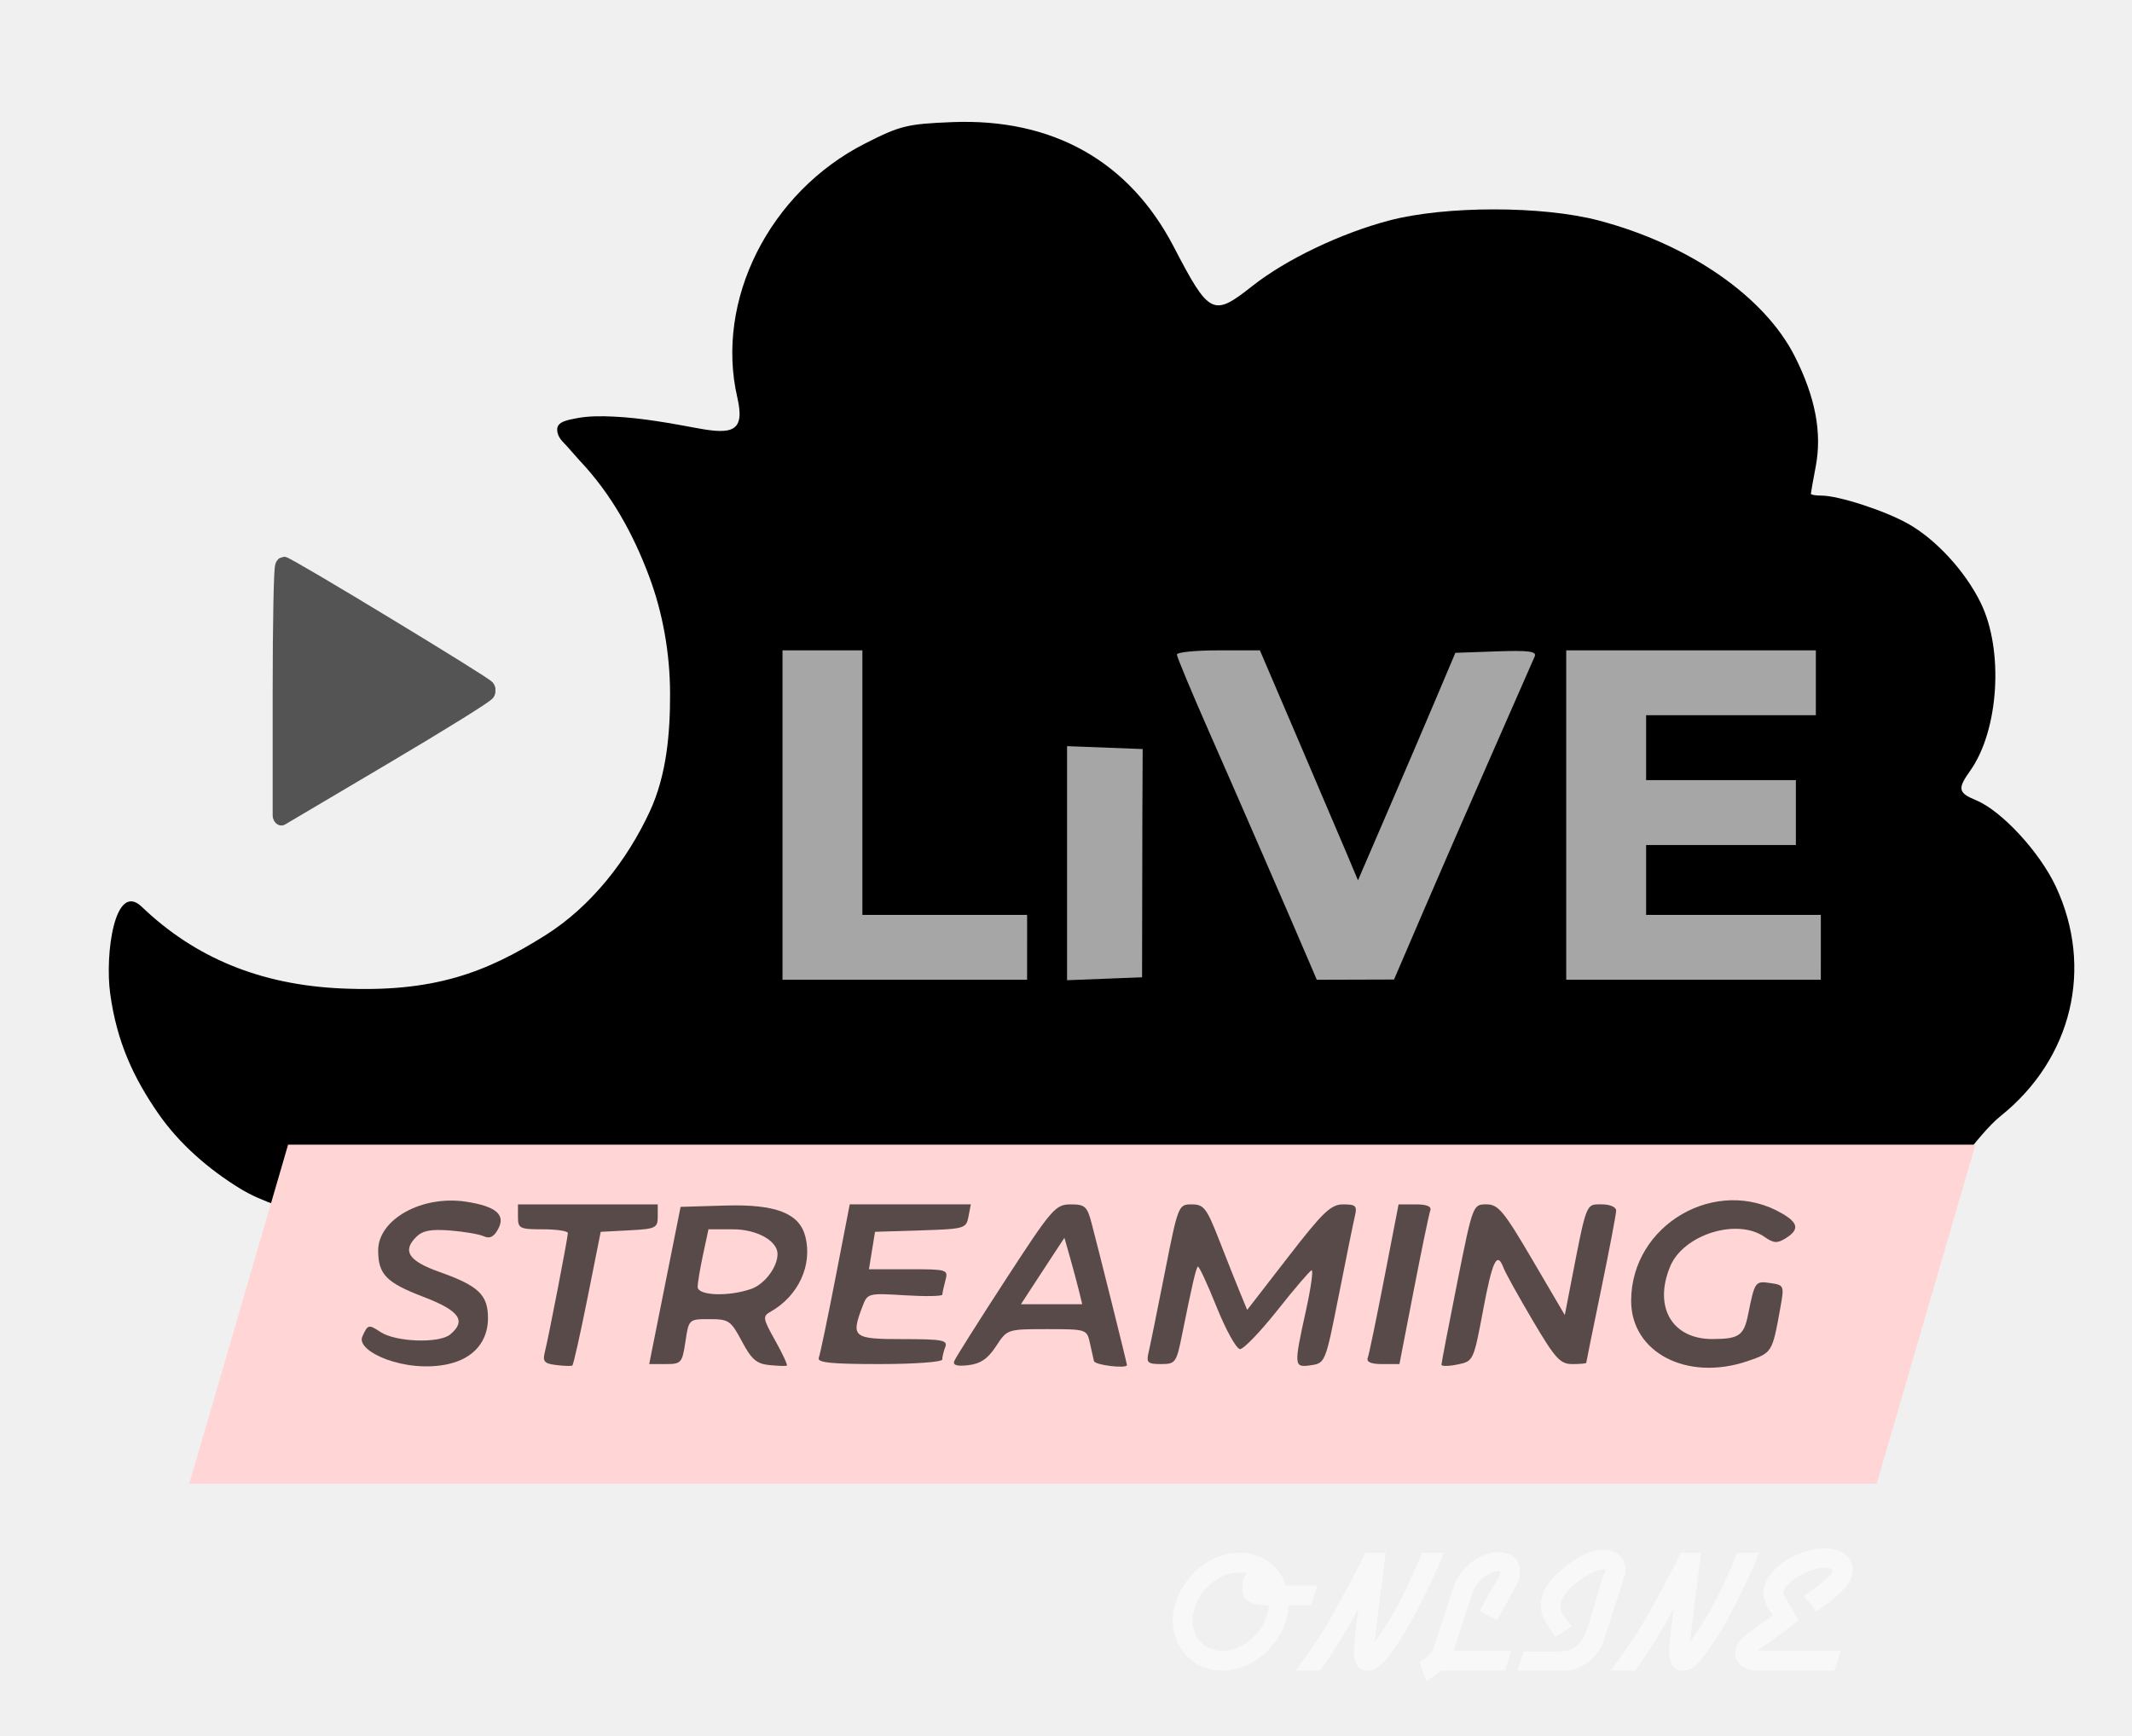
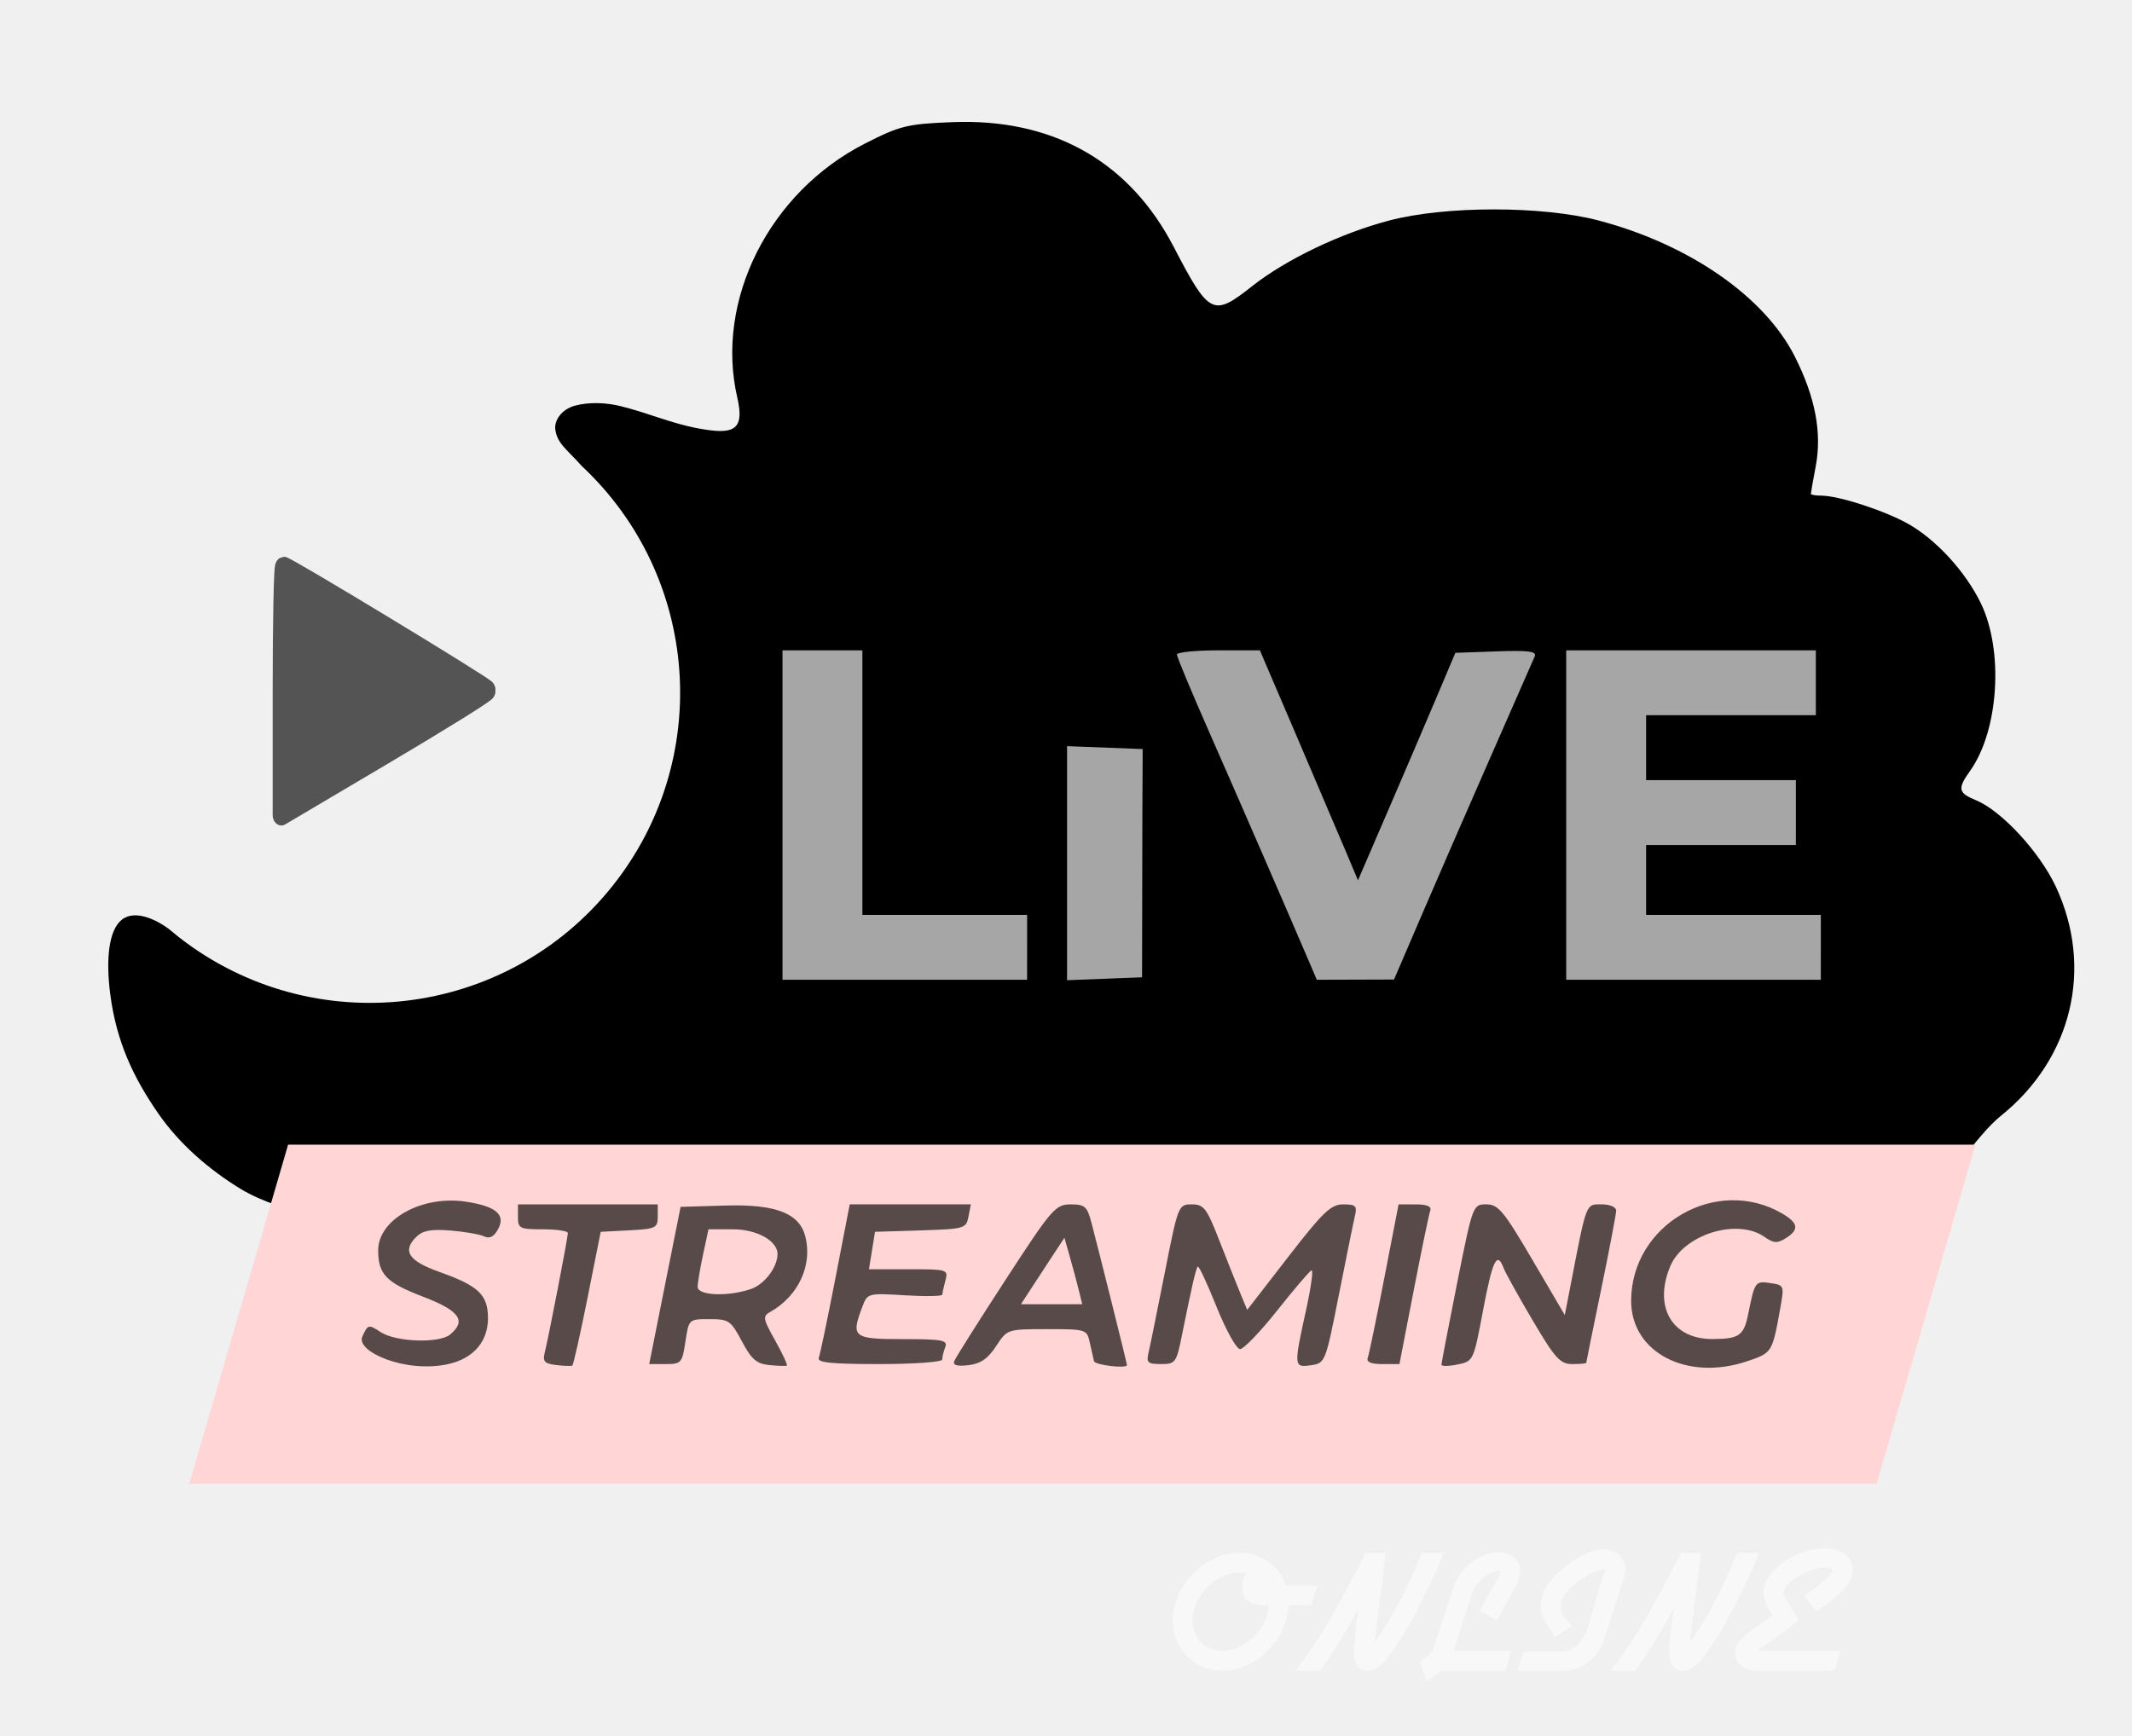
<svg xmlns="http://www.w3.org/2000/svg" width="113mm" height="92mm" viewBox="0 0 113 92" version="1.1" id="svg8">
  <defs id="defs2">
    <rect x="13.87" y="89.639" width="117.378" height="21.318" id="rect1138" />
    <rect x="25.258" y="-21.708" width="59.254" height="13.926" id="rect843" />
    <rect x="3.627" y="4.836" width="83.126" height="15.114" id="rect844" />
    <rect x="-11.374" y="-19.905" width="70.831" height="18.742" id="rect19" />
    <rect x="1.59" y="6.68" width="75.229" height="25.606" id="rect17" />
    <rect x="27.038" y="-42.624" width="99.881" height="34.672" id="rect850" />
    <rect x="3.599" y="7.423" width="94.243" height="34.413" id="rect835" />
  </defs>
  <g id="layer6">
-     <path style="display:inline;fill:#000000;stroke:none;stroke-width:1;stroke-opacity:1" d="M 16.569,64.449 C 15.515,64.192 13.897,63.727 12.733,63.013 11.054,61.982 9.499,60.635 8.379,59.014 7.085,57.14 6.191,55.242 5.84,52.671 5.555,50.592 6.076,46.692 7.512,48.068 c 2.829,2.711 6.287,4.13 10.547,4.329 4.92,0.23 7.692,-0.829 10.855,-2.823 2.416,-1.522 4.318,-3.96 5.522,-6.549 0.896,-1.926 1.087,-4.156 1.079,-6.28 -0.008,-2.103 -0.377,-4.241 -1.117,-6.21 -0.842,-2.238 -1.988,-4.341 -3.7,-6.147 0,0 -0.46,-0.514 -0.648,-0.733 -0.189,-0.219 -0.508,-0.448 -0.518,-0.878 -0.01,-0.429 0.56,-0.514 1.043,-0.608 0.619,-0.121 1.312,-0.116 1.968,-0.084 1.495,0.071 3.045,0.36 4.446,0.619 1.82,0.337 2.51,0.179 2.092,-1.625 -1.195,-5.152 1.694,-10.897 6.78,-13.478 1.852,-0.94 2.227,-1.032 4.601,-1.127 5.331,-0.214 9.387,2.067 11.747,6.606 1.887,3.629 2.085,3.728 4.161,2.087 1.784,-1.41 4.675,-2.796 7.254,-3.477 2.977,-0.787 8.131,-0.787 11.112,-0.001 4.802,1.266 8.797,4.038 10.398,7.216 1.084,2.152 1.442,4.036 1.104,5.816 -0.142,0.747 -0.258,1.402 -0.258,1.455 0,0.053 0.25,0.096 0.555,0.096 0.907,0 3.331,0.785 4.579,1.482 1.491,0.833 3.047,2.525 3.869,4.207 1.229,2.514 0.962,6.761 -0.561,8.899 -0.682,0.958 -0.64,1.167 0.316,1.563 1.352,0.56 3.367,2.741 4.224,4.572 2.018,4.313 0.863,9.129 -2.917,12.16 -1.227,0.984 -2.883,3.511 -4.931,6.062 -1.551,1.932 -57.161,5.897 -84.543,-0.77 z" id="path861" />
+     <path id="path861" style="display:inline;fill:#000000;stroke:none;stroke-width:3.78;stroke-opacity:1" d="m 192.588,24.424 c -0.62,0.007 -1.245,0.024 -1.875,0.049 -8.971,0.36 -10.388,0.708 -17.389,4.262 -19.221,9.756 -30.143,31.467 -25.625,50.939 1.583,6.821 -1.027,7.418 -7.904,6.143 -5.295,-0.982 -9.942,-3.068 -15.432,-4.435 -2.958,-0.736 -6.369,-0.854 -9.144,-0.118 -2.775,0.736 -4.211,3.012 -3.98,4.788 0.369,2.828 2.394,4.037 5.327,7.343 23.676,22.165 26.331,58.807 6.1,84.154 -21.255,26.628 -59.984,31.184 -86.838,10.215 l -2.061,-1.682 c -2.234,-1.667 -6.607,-3.94 -9.316,-1.849 -2.71,2.091 -3.248,8.017 -2.381,14.837 1.237,9.731 4.709,16.89 9.6,23.973 4.232,6.129 10.107,11.22 16.455,15.117 4.398,2.7 10.515,4.457 14.5,5.428 103.492,25.2 313.672,10.212 319.533,2.91 7.739,-9.641 13.999,-19.193 18.637,-22.912 14.287,-11.459 18.652,-29.66 11.023,-45.961 -3.239,-6.922 -10.853,-15.165 -15.963,-17.281 -3.615,-1.497 -3.776,-2.287 -1.197,-5.908 5.754,-8.081 6.765,-24.129 2.119,-33.633 -3.107,-6.356 -8.986,-12.749 -14.621,-15.898 -4.715,-2.635 -13.879,-5.602 -17.307,-5.602 -1.153,0 -2.096,-0.163 -2.096,-0.363 0,-0.2 0.439,-2.675 0.975,-5.5 1.276,-6.726 -0.077,-13.85 -4.174,-21.982 -6.051,-12.012 -21.152,-22.492 -39.301,-27.275 -11.27,-2.97 -30.747,-2.967 -42,0.006 -9.745,2.575 -20.675,7.814 -27.416,13.143 -7.847,6.203 -8.596,5.826 -15.727,-7.889 -8.641,-16.62 -23.299,-25.231 -42.523,-25.018 z" transform="scale(0.2645833)" />
  </g>
  <g id="layer5" style="display:inline">
    <path id="rect955" style="display:inline;fill:#ffd5d5;fill-opacity:1;stroke:none;stroke-width:0.3;stroke-linecap:square;stroke-dashoffset:10.809;stroke-opacity:1" d="M 15.27,60.678 H 104.701 L 99.464,78.658 H 10.032 Z" />
  </g>
  <g id="layer4" style="display:inline" />
  <g id="layer2" style="display:none">
    <path style="fill:#ffff00;stroke:none;stroke-width:0.265" d="m 16.968,51.486 c -2.91,-0.281 -5.936,-1.658 -8.449,-3.845 -1.541,-1.341 -2.592,-2.734 -3.566,-4.727 -1.732,-3.543 -2.34,-9.003 -0.172,-13.573 1.057,-2.228 2.781,-4.342 4.751,-5.827 1.725,-1.3 4.67,-2.588 6.744,-2.949 1.223,-0.213 4.445,-0.136 5.819,0.139 1.909,0.382 3.496,1.042 5.194,2.16 6.063,3.99 8.596,11.129 6.366,17.939 -1.345,4.104 -4.256,7.416 -8.165,9.288 -1.768,0.847 -3.195,1.219 -5.357,1.399 -1.302,0.108 -2.014,0.107 -3.165,-0.004 z" id="path888" />
  </g>
  <g id="layer7" style="opacity:0.65">
    <path style="display:inline;fill:#000000;stroke:none;stroke-width:1;stroke-opacity:1" d="m 41.089,71.068 c -0.662,-1.183 -0.679,-1.289 -0.244,-1.535 1.471,-0.835 2.223,-2.458 1.842,-3.975 -0.312,-1.242 -1.568,-1.731 -4.244,-1.651 l -2.37,0.07 -0.832,4.167 -0.832,4.167 h 0.871 c 0.829,0 0.879,-0.057 1.049,-1.191 0.179,-1.191 0.179,-1.191 1.273,-1.191 1.026,0 1.134,0.074 1.719,1.176 0.509,0.96 0.777,1.191 1.455,1.259 0.457,0.046 0.874,0.058 0.927,0.028 0.053,-0.03 -0.223,-0.626 -0.614,-1.325 z" id="path1085" />
    <path style="display:inline;fill:#000000;stroke:none;stroke-width:1;stroke-opacity:1" d="m 52.793,71.363 c 0.593,-0.904 0.593,-0.904 2.702,-0.904 2.086,0 2.111,0.008 2.27,0.728 0.088,0.4 0.186,0.835 0.217,0.967 0.05,0.212 1.749,0.414 1.749,0.208 -2.1e-5,-0.088 -1.446,-5.886 -1.876,-7.525 -0.233,-0.887 -0.351,-0.992 -1.11,-0.991 -0.804,0.002 -0.99,0.217 -3.449,3.997 -1.429,2.198 -2.654,4.138 -2.72,4.312 -0.083,0.217 0.152,0.284 0.752,0.214 0.642,-0.075 1.03,-0.341 1.466,-1.006 z" id="path1089" />
  </g>
  <g id="layer3" style="display:inline;opacity:0.65">
    <path id="path1111" style="fill:#000000;stroke:none;stroke-width:1.411;stroke-opacity:1" d="m 18.701,28.682 c -8.53e-4,-10e-7 -0.343,0.087 -0.344,0.088 -4.25e-4,2.32e-4 -0.081,0.051 -0.111,0.076 -0.03,0.025 -0.054,0.048 -0.074,0.07 -0.082,0.089 -0.108,0.149 -0.129,0.193 -0.041,0.089 -0.048,0.13 -0.057,0.17 -0.018,0.08 -0.025,0.137 -0.033,0.207 -0.016,0.14 -0.027,0.315 -0.039,0.537 -0.024,0.444 -0.047,1.069 -0.064,1.84 -0.036,1.542 -0.059,3.662 -0.059,5.994 v 8.465 a 0.712,0.712 0 0 0 1.027,0.639 l 8.445,-4.164 c 2.326,-1.147 4.436,-2.211 5.965,-3.004 0.764,-0.396 1.382,-0.723 1.816,-0.963 0.217,-0.12 0.387,-0.217 0.516,-0.297 0.065,-0.04 0.117,-0.074 0.178,-0.119 0.03,-0.023 0.06,-0.043 0.115,-0.1 0.027,-0.028 0.063,-0.064 0.111,-0.146 0.024,-0.041 0.074,-0.181 0.074,-0.182 2.71e-4,-0.001 0.004,-0.345 0.004,-0.346 -1.84e-4,-7.73e-4 -0.071,-0.187 -0.102,-0.232 -0.03,-0.045 -0.055,-0.073 -0.074,-0.094 -0.039,-0.042 -0.062,-0.06 -0.082,-0.076 -0.04,-0.033 -0.065,-0.051 -0.092,-0.068 -0.054,-0.036 -0.109,-0.068 -0.176,-0.107 -0.134,-0.078 -0.315,-0.179 -0.543,-0.303 -0.457,-0.247 -1.099,-0.584 -1.869,-0.984 -1.54,-0.8 -3.588,-1.845 -5.646,-2.885 -2.058,-1.04 -4.126,-2.075 -5.703,-2.85 -0.789,-0.387 -1.455,-0.709 -1.939,-0.938 -0.242,-0.114 -0.438,-0.204 -0.588,-0.27 -0.075,-0.033 -0.136,-0.059 -0.195,-0.082 -0.03,-0.011 -0.059,-0.021 -0.098,-0.033 -0.039,-0.012 -0.053,-0.037 -0.234,-0.037 z" transform="matrix(0.6468507,0,0,0.7760841,2.94391,7.257019)" />
    <path style="fill:#ffffff;stroke:none;stroke-width:1;stroke-opacity:1" d="M 96.508,50.218 V 48.499 H 91.878 87.247 V 46.647 44.795 h 3.969 3.969 v -1.72 -1.72 h -3.969 -3.969 V 39.635 37.915 h 4.498 4.498 v -1.72 -1.72 h -6.615 -6.615 v 8.731 8.731 h 6.747 6.747 z" id="path1109" />
    <path style="fill:#ffffff;stroke:none;stroke-width:1;stroke-opacity:1" d="m 75.389,48.427 c 0.827,-1.925 2.472,-5.703 3.656,-8.395 1.184,-2.692 2.219,-5.049 2.299,-5.237 0.115,-0.267 -0.33,-0.325 -2.03,-0.265 l -2.177,0.077 -1.007,2.381 c -0.554,1.31 -1.716,4.023 -2.581,6.029 L 71.975,46.666 71.387,45.267 c -0.323,-0.769 -1.493,-3.512 -2.599,-6.095 l -2.011,-4.696 h -2.2 c -1.21,0 -2.2,0.1 -2.2,0.222 0,0.122 0.782,1.998 1.738,4.167 1.522,3.455 4.22,9.659 5.31,12.213 l 0.367,0.86 2.047,-0.006 2.047,-0.006 1.504,-3.5 z" id="path1107" />
    <path style="fill:#ffffff;stroke:none;stroke-width:1;stroke-opacity:1" d="m 60.548,43.207 0.016,-3.499 -2.004,-0.077 -2.004,-0.077 0,3.654 v 8.754 l 1.988,-0.077 1.988,-0.077 0.016,-8.599 z" id="path1105" />
    <path style="fill:#ffffff;stroke:none;stroke-width:1;stroke-opacity:1" d="M 54.439,50.218 V 48.499 H 50.073 45.708 v -7.011 -7.011 h -2.117 -2.117 v 8.731 8.731 h 6.482 6.482 z" id="path1103" />
    <path style="fill:#000000;stroke:none;stroke-width:1;stroke-opacity:1" d="m 74.929,68.409 c 0.416,-2.146 0.81,-4.051 0.877,-4.233 0.082,-0.223 -0.171,-0.331 -0.779,-0.331 h -0.9 l -0.756,3.903 c -0.416,2.146 -0.81,4.051 -0.877,4.233 -0.082,0.223 0.171,0.331 0.779,0.331 h 0.9 z" id="path1101" />
    <path style="fill:#000000;stroke:none;stroke-width:1;stroke-opacity:1" d="m 49.941,72.068 c 0,-0.134 0.072,-0.431 0.161,-0.661 0.139,-0.363 -0.16,-0.419 -2.249,-0.419 -2.648,0 -2.763,-0.094 -2.14,-1.734 0.266,-0.7 0.299,-0.708 2.249,-0.589 1.088,0.067 1.981,0.051 1.983,-0.035 0.002,-0.086 0.075,-0.424 0.163,-0.751 0.156,-0.581 0.108,-0.595 -1.946,-0.595 H 46.056 l 0.161,-0.992 0.161,-0.992 2.414,-0.076 c 2.33,-0.073 2.419,-0.098 2.539,-0.728 l 0.125,-0.652 h -3.209 -3.209 l -0.757,3.903 c -0.416,2.146 -0.814,4.051 -0.884,4.233 -0.097,0.254 0.649,0.331 3.209,0.331 1.849,0 3.336,-0.108 3.336,-0.243 z" id="path1099" />
    <path style="fill:#000000;stroke:none;stroke-width:1;stroke-opacity:1" d="M 92.626,72.154 C 93.93,71.709 93.934,71.702 94.356,69.359 c 0.219,-1.215 0.212,-1.234 -0.53,-1.343 -0.797,-0.117 -0.822,-0.081 -1.169,1.649 -0.228,1.138 -0.48,1.314 -1.89,1.319 -2.144,0.008 -3.138,-1.697 -2.245,-3.848 0.704,-1.695 3.549,-2.584 5.006,-1.563 0.478,0.335 0.672,0.347 1.117,0.069 0.729,-0.455 0.678,-0.808 -0.189,-1.313 -3.481,-2.028 -7.994,0.578 -8.002,4.622 -0.005,2.751 2.967,4.294 6.17,3.203 z" id="path1097" />
    <path style="fill:#000000;stroke:none;stroke-width:1;stroke-opacity:1" d="m 78.606,69.458 c 0.501,-2.66 0.741,-3.156 1.087,-2.24 0.096,0.255 0.79,1.505 1.541,2.778 1.197,2.028 1.458,2.315 2.103,2.315 0.405,0 0.736,-0.03 0.737,-0.066 5.29e-4,-0.036 0.357,-1.793 0.793,-3.903 0.435,-2.11 0.792,-3.985 0.793,-4.167 5.29e-4,-0.189 -0.329,-0.331 -0.771,-0.331 -0.843,0 -0.785,-0.15 -1.627,4.191 l -0.325,1.677 -1.721,-2.934 c -1.518,-2.587 -1.806,-2.934 -2.437,-2.934 -0.712,0 -0.719,0.02 -1.547,4.167 -0.458,2.292 -0.832,4.241 -0.832,4.332 1e-4,0.091 0.382,0.087 0.849,-0.009 0.844,-0.173 0.851,-0.188 1.358,-2.877 z" id="path1095" />
    <path style="fill:#000000;stroke:none;stroke-width:1;stroke-opacity:1" d="m 70.962,68.648 c 0.392,-1.987 0.777,-3.881 0.855,-4.208 0.122,-0.512 0.036,-0.595 -0.621,-0.595 -0.656,0 -1.066,0.392 -2.928,2.797 l -2.165,2.797 -0.363,-0.879 c -0.2,-0.483 -0.7,-1.742 -1.112,-2.797 -0.672,-1.723 -0.821,-1.918 -1.463,-1.918 -0.707,0 -0.722,0.039 -1.433,3.638 -0.395,2.001 -0.782,3.906 -0.86,4.233 -0.123,0.518 -0.037,0.595 0.662,0.595 0.766,0 0.818,-0.07 1.11,-1.521 0.536,-2.66 0.74,-3.544 0.842,-3.646 0.055,-0.055 0.503,0.907 0.996,2.137 0.493,1.23 1.053,2.236 1.244,2.236 0.191,0 1.078,-0.923 1.972,-2.051 0.893,-1.128 1.71,-2.084 1.815,-2.125 0.105,-0.041 -0.026,0.911 -0.292,2.117 -0.656,2.983 -0.65,3.049 0.266,2.914 0.753,-0.111 0.768,-0.148 1.474,-3.724 z" id="path1093" />
    <path style="fill:#000000;stroke:none;stroke-width:1;stroke-opacity:1" d="m 31.138,68.812 0.701,-3.512 1.511,-0.079 c 1.405,-0.074 1.511,-0.125 1.511,-0.728 v -0.648 h -3.704 -3.704 v 0.661 c 0,0.617 0.088,0.661 1.323,0.661 0.728,0 1.323,0.089 1.322,0.198 -0.001,0.245 -1.02,5.515 -1.223,6.32 -0.123,0.488 -0.023,0.6 0.604,0.677 0.413,0.051 0.798,0.062 0.855,0.027 0.057,-0.036 0.419,-1.646 0.804,-3.578 z" id="path1083" />
    <path style="fill:#000000;stroke:none;stroke-width:1;stroke-opacity:1" d="m 23.725,72.318 c 1.419,-0.304 2.139,-1.247 2.139,-2.436 0,-1.244 -0.497,-1.718 -2.572,-2.454 -1.631,-0.579 -1.983,-1.106 -1.236,-1.853 0.341,-0.341 0.779,-0.425 1.799,-0.345 0.741,0.058 1.547,0.196 1.791,0.307 0.315,0.143 0.535,0.03 0.761,-0.393 0.405,-0.757 -0.127,-1.203 -1.721,-1.443 -2.328,-0.349 -4.642,0.938 -4.642,2.582 0,1.269 0.428,1.711 2.377,2.456 1.934,0.739 2.317,1.274 1.438,2.004 -0.58,0.481 -2.877,0.402 -3.685,-0.127 -0.641,-0.42 -0.674,-0.412 -0.969,0.235 -0.361,0.793 2.267,1.951 4.521,1.468 z" id="path1081" />
  </g>
  <g id="layer8" style="display:inline;opacity:1">
    <path style="display:inline;opacity:1;fill:#ffd5d5;fill-opacity:1;stroke:none;stroke-width:1;stroke-opacity:1" d="m 36.977,68.223 c 0,-0.211 0.129,-0.985 0.287,-1.72 l 0.287,-1.336 h 1.301 c 1.261,0 2.359,0.61 2.359,1.31 0,0.693 -0.688,1.604 -1.399,1.851 -1.203,0.419 -2.834,0.358 -2.834,-0.106 z" id="path1087" />
    <path style="display:inline;fill:#ffd5d5;fill-opacity:1;stroke:none;stroke-width:1;stroke-opacity:1" d="m 54.586,68.409 c 0.26,-0.4 0.777,-1.192 1.151,-1.76 l 0.679,-1.033 0.294,1.033 c 0.162,0.568 0.374,1.36 0.472,1.76 l 0.178,0.728 h -1.623 -1.623 z" id="path1091" />
  </g>
  <g id="layer1" style="opacity:0.843">
    <g aria-label="ONLINE" transform="translate(47.6565,-10.51549)" id="text1136" style="font-style:normal;font-variant:normal;font-weight:normal;font-stretch:normal;font-size:10.583px;line-height:1.25;font-family:'Airstream NF';-inkscape-font-specification:'Airstream NF, Normal';font-variant-ligatures:normal;font-variant-caps:normal;font-variant-numeric:normal;font-variant-east-asian:normal;white-space:pre;shape-inside:url(#rect1138);opacity:0.65;fill:#ffffff;fill-opacity:1;stroke:none">
      <path d="m 22.166,94.57 h -1.662 c -0.36,-1.079 -1.355,-1.746 -2.466,-1.746 -1.884,0 -3.535,1.799 -3.535,3.598 0,1.439 1.079,2.656 2.635,2.656 1.789,0 3.44,-1.693 3.503,-3.461 h 1.185 z m -2.572,1.048 c -0.085,1.238 -1.238,2.413 -2.476,2.413 -0.931,0 -1.566,-0.709 -1.566,-1.609 0,-1.27 1.185,-2.551 2.487,-2.551 0.127,0 0.243,0.011 0.402,0.032 -0.254,0.254 -0.254,0.603 -0.254,0.836 0,0.825 0.857,0.878 1.408,0.878 z" style="font-style:normal;font-variant:normal;font-weight:normal;font-stretch:normal;font-size:10.583px;font-family:'Airstream NF';-inkscape-font-specification:'Airstream NF, Normal';font-variant-ligatures:normal;font-variant-caps:normal;font-variant-numeric:normal;font-variant-east-asian:normal;fill:#ffffff;fill-opacity:1" id="path867" />
      <path d="m 28.866,92.824 h -1.154 c -0.603,1.503 -1.482,3.376 -2.508,4.731 0.127,-1.154 0.307,-2.529 0.455,-3.694 l 0.127,-1.037 H 24.717 c -0.54,1.132 -1.185,2.275 -1.778,3.355 -0.603,1.101 -1.492,2.307 -1.937,2.9 h 1.302 c 0.688,-0.942 1.418,-2.138 2.043,-3.302 -0.116,0.836 -0.243,1.693 -0.243,2.36 0,0.413 0.159,0.952 0.741,0.952 0.413,0 0.868,-0.444 1.027,-0.688 0.952,-1.206 1.64,-2.603 2.318,-4.011 0.243,-0.508 0.508,-1.111 0.677,-1.566 z" style="font-style:normal;font-variant:normal;font-weight:normal;font-stretch:normal;font-size:10.583px;font-family:'Airstream NF';-inkscape-font-specification:'Airstream NF, Normal';font-variant-ligatures:normal;font-variant-caps:normal;font-variant-numeric:normal;font-variant-east-asian:normal;fill:#ffffff;fill-opacity:1" id="path869" />
      <path d="m 32.686,94.592 c 0.159,-0.286 0.222,-0.561 0.222,-0.825 0,-0.614 -0.508,-0.974 -1.143,-0.974 -0.815,0 -2,0.646 -2.413,1.937 l -1.027,3.164 c -0.085,0.254 -0.381,0.497 -0.73,0.72 l 0.339,1.016 c 0.265,-0.159 0.55,-0.36 0.783,-0.55 h 3.397 l 0.339,-1.048 h -3.069 l 0.963,-2.974 c 0.233,-0.72 0.878,-1.259 1.45,-1.259 0.042,0 0.064,0.032 0.064,0.064 0,0.212 -0.466,0.889 -0.593,1.132 -0.159,0.317 -0.328,0.614 -0.497,0.921 l 0.921,0.497 z" style="font-style:normal;font-variant:normal;font-weight:normal;font-stretch:normal;font-size:10.583px;font-family:'Airstream NF';-inkscape-font-specification:'Airstream NF, Normal';font-variant-ligatures:normal;font-variant-caps:normal;font-variant-numeric:normal;font-variant-east-asian:normal;fill:#ffffff;fill-opacity:1" id="path871" />
      <path d="m 38.422,94.137 c 0.042,-0.138 0.074,-0.254 0.074,-0.413 0,-0.466 -0.339,-1.069 -1.175,-1.069 -1.185,0 -2.783,1.408 -3.122,2.159 -0.127,0.275 -0.19,0.529 -0.19,0.804 0,0.646 0.349,1.005 0.751,1.672 l 0.889,-0.571 c -0.36,-0.529 -0.593,-0.593 -0.593,-1.09 0,-0.72 1.206,-1.471 1.238,-1.492 0.286,-0.169 0.646,-0.423 1.079,-0.423 0.021,0 0.074,0.011 0.074,0.053 -0.265,0.529 -0.381,1.185 -0.571,1.757 -0.349,1.037 -0.497,2.275 -1.439,2.487 -0.148,0.042 -0.36,0.053 -0.571,0.053 h -1.767 l -0.339,1.016 h 2.508 c 0.868,0 1.778,-0.698 2.053,-1.535 0.36,-1.122 0.741,-2.254 1.101,-3.408 z" style="font-style:normal;font-variant:normal;font-weight:normal;font-stretch:normal;font-size:10.583px;font-family:'Airstream NF';-inkscape-font-specification:'Airstream NF, Normal';font-variant-ligatures:normal;font-variant-caps:normal;font-variant-numeric:normal;font-variant-east-asian:normal;fill:#ffffff;fill-opacity:1" id="path873" />
      <path d="M 45.577,92.824 H 44.423 c -0.603,1.503 -1.482,3.376 -2.508,4.731 0.127,-1.154 0.307,-2.529 0.455,-3.694 l 0.127,-1.037 h -1.069 c -0.54,1.132 -1.185,2.275 -1.778,3.355 -0.603,1.101 -1.492,2.307 -1.937,2.9 h 1.302 c 0.688,-0.942 1.418,-2.138 2.043,-3.302 -0.116,0.836 -0.243,1.693 -0.243,2.36 0,0.413 0.159,0.952 0.741,0.952 0.413,0 0.868,-0.444 1.027,-0.688 0.952,-1.206 1.64,-2.603 2.318,-4.011 0.243,-0.508 0.508,-1.111 0.677,-1.566 z" style="font-style:normal;font-variant:normal;font-weight:normal;font-stretch:normal;font-size:10.583px;font-family:'Airstream NF';-inkscape-font-specification:'Airstream NF, Normal';font-variant-ligatures:normal;font-variant-caps:normal;font-variant-numeric:normal;font-variant-east-asian:normal;fill:#ffffff;fill-opacity:1" id="path875" />
      <path d="m 49.037,92.591 c -1.418,0 -3.228,1.122 -3.228,2.381 0.021,0.37 0.233,0.868 0.455,1.09 l 0.042,0.085 c -1.005,0.73 -2,1.249 -2,2.011 0,0.487 0.423,0.921 1.175,0.921 h 4.085 l 0.339,-1.048 H 45.492 c 0.72,-0.54 1.471,-1.048 2.17,-1.619 l -0.783,-1.376 c -0.011,-0.032 -0.011,-0.053 -0.011,-0.085 0,-0.392 0.677,-0.815 0.815,-0.889 0.423,-0.243 0.974,-0.444 1.355,-0.444 0.116,0 0.434,0.021 0.434,0.159 0,0.222 -0.921,0.931 -1.249,1.154 l -0.265,0.18 0.646,0.836 c 0.593,-0.413 1.937,-1.281 1.937,-2.191 0,-0.804 -0.73,-1.164 -1.503,-1.164 z" style="font-style:normal;font-variant:normal;font-weight:normal;font-stretch:normal;font-size:10.583px;font-family:'Airstream NF';-inkscape-font-specification:'Airstream NF, Normal';font-variant-ligatures:normal;font-variant-caps:normal;font-variant-numeric:normal;font-variant-east-asian:normal;fill:#ffffff;fill-opacity:1" id="path877" />
    </g>
  </g>
+   <g id="layer9" style="display:inline" />
</svg>
